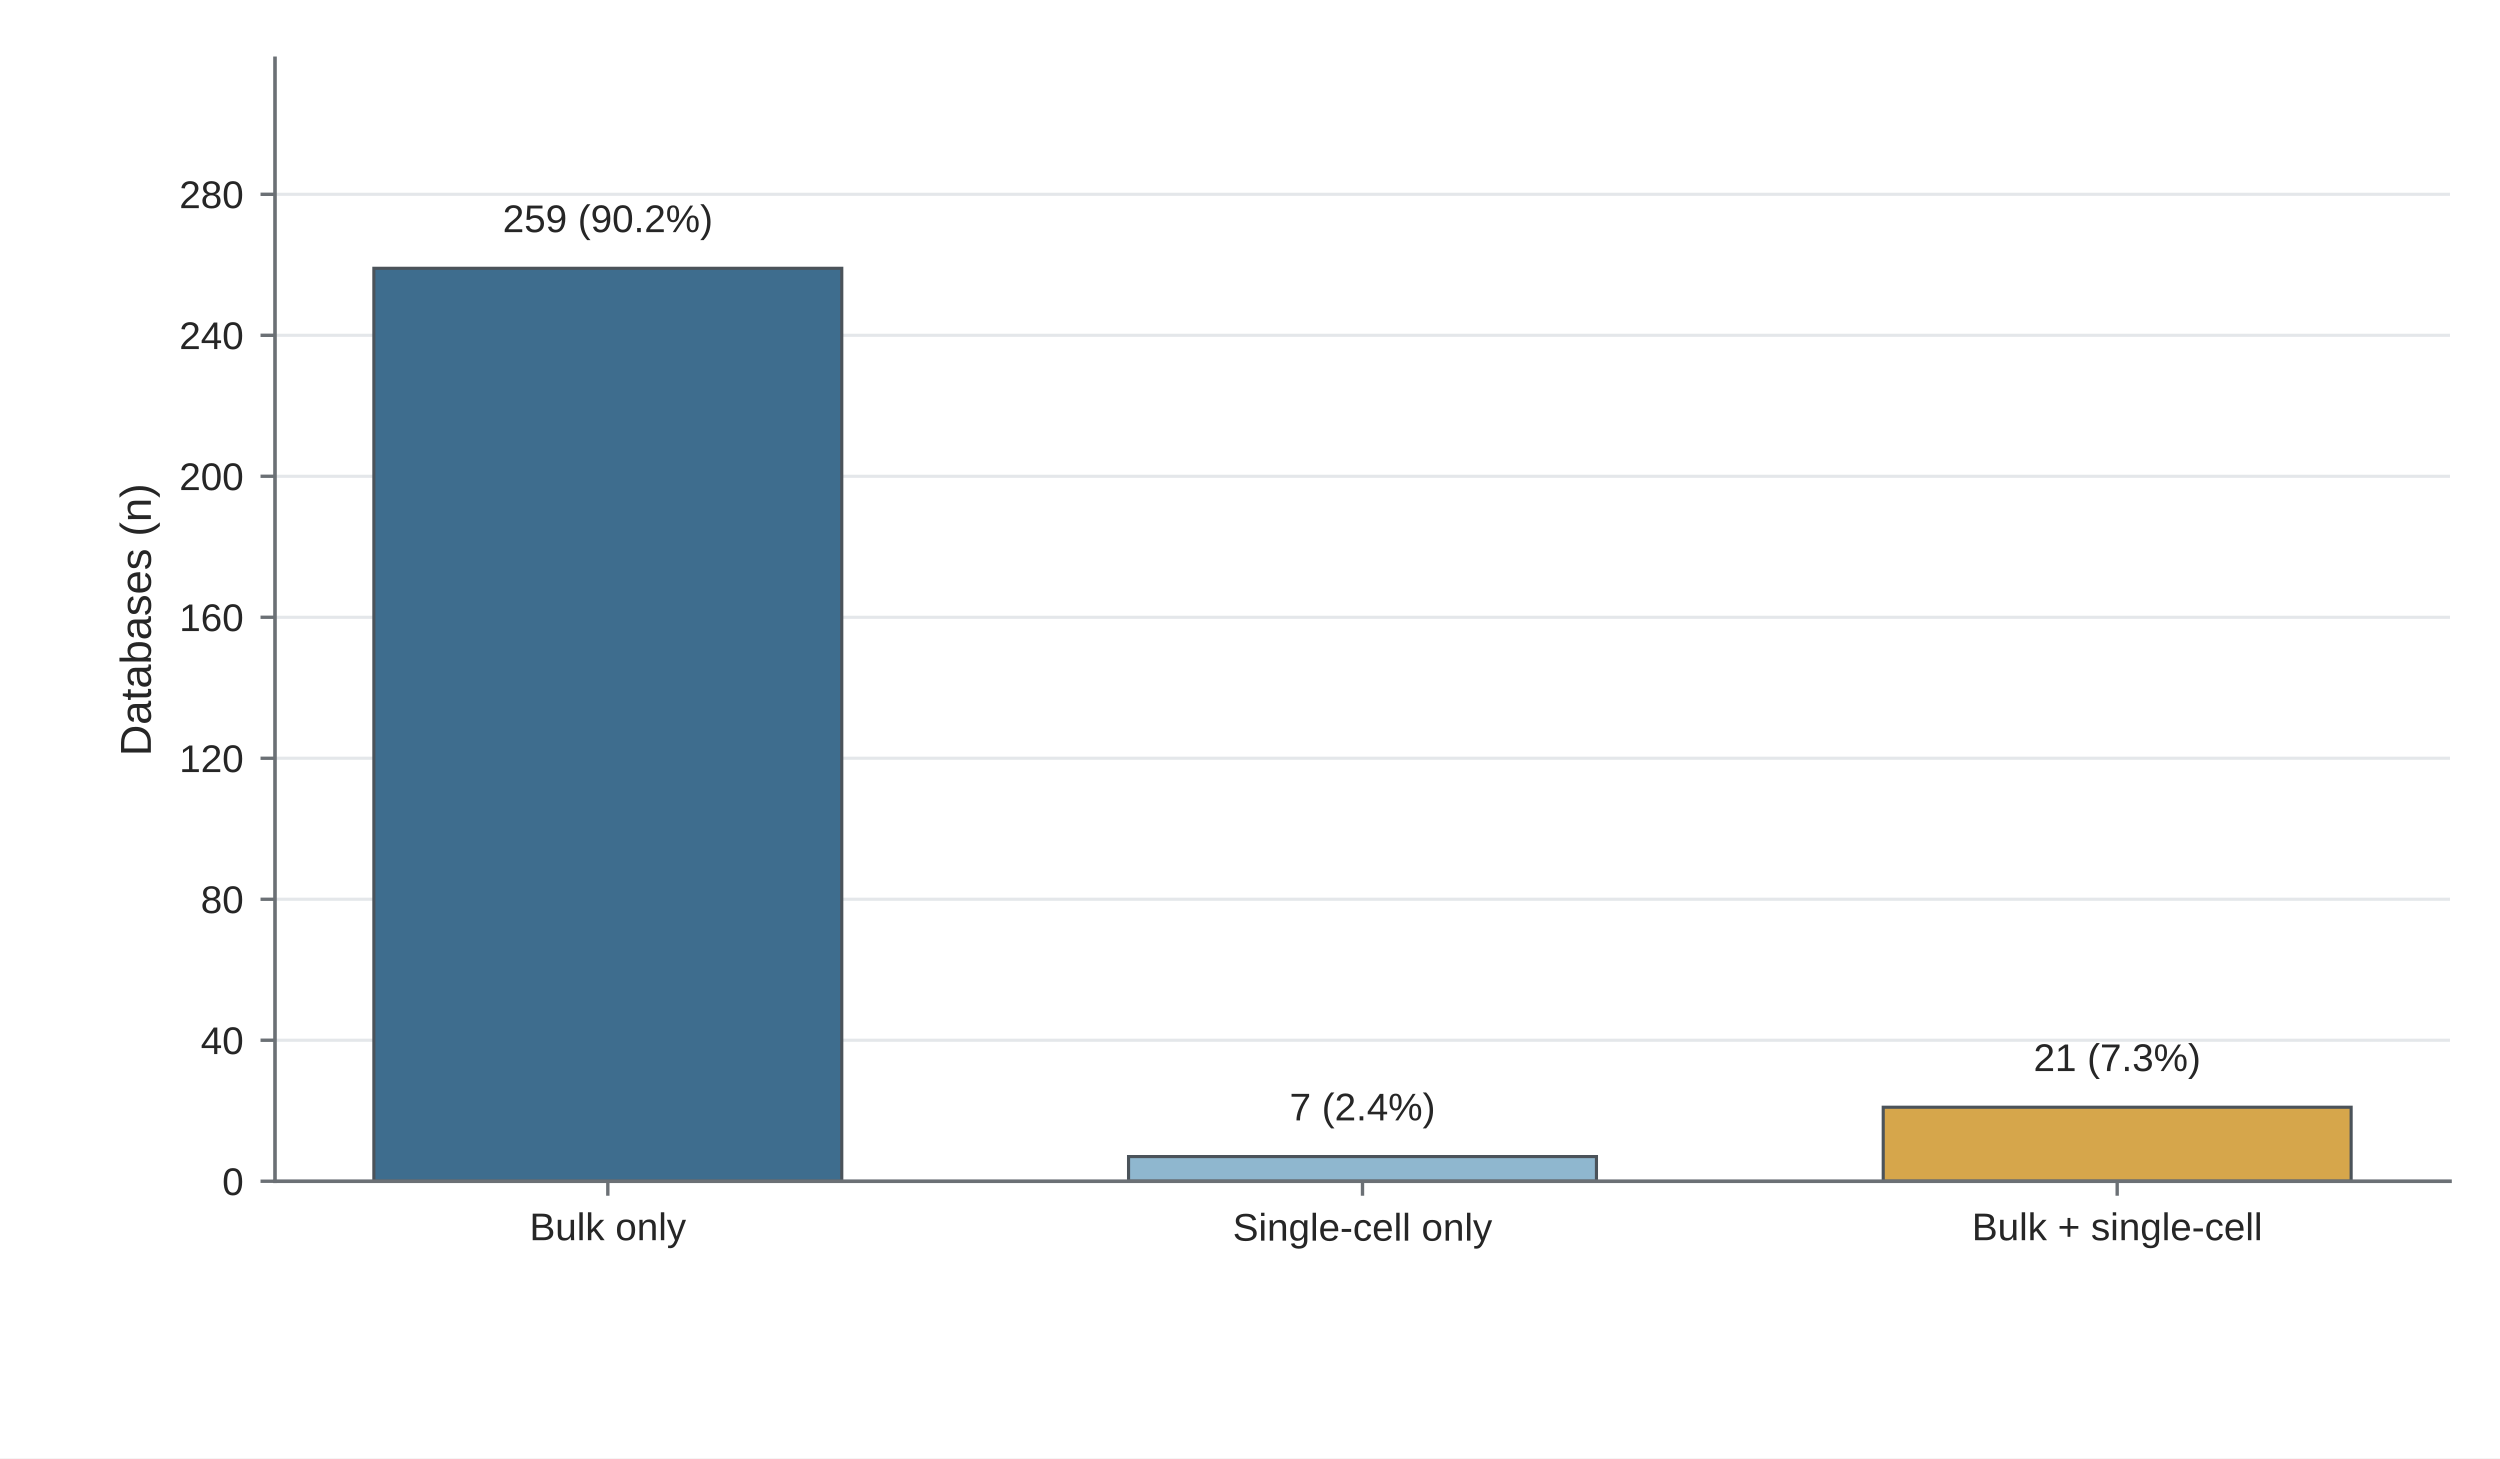
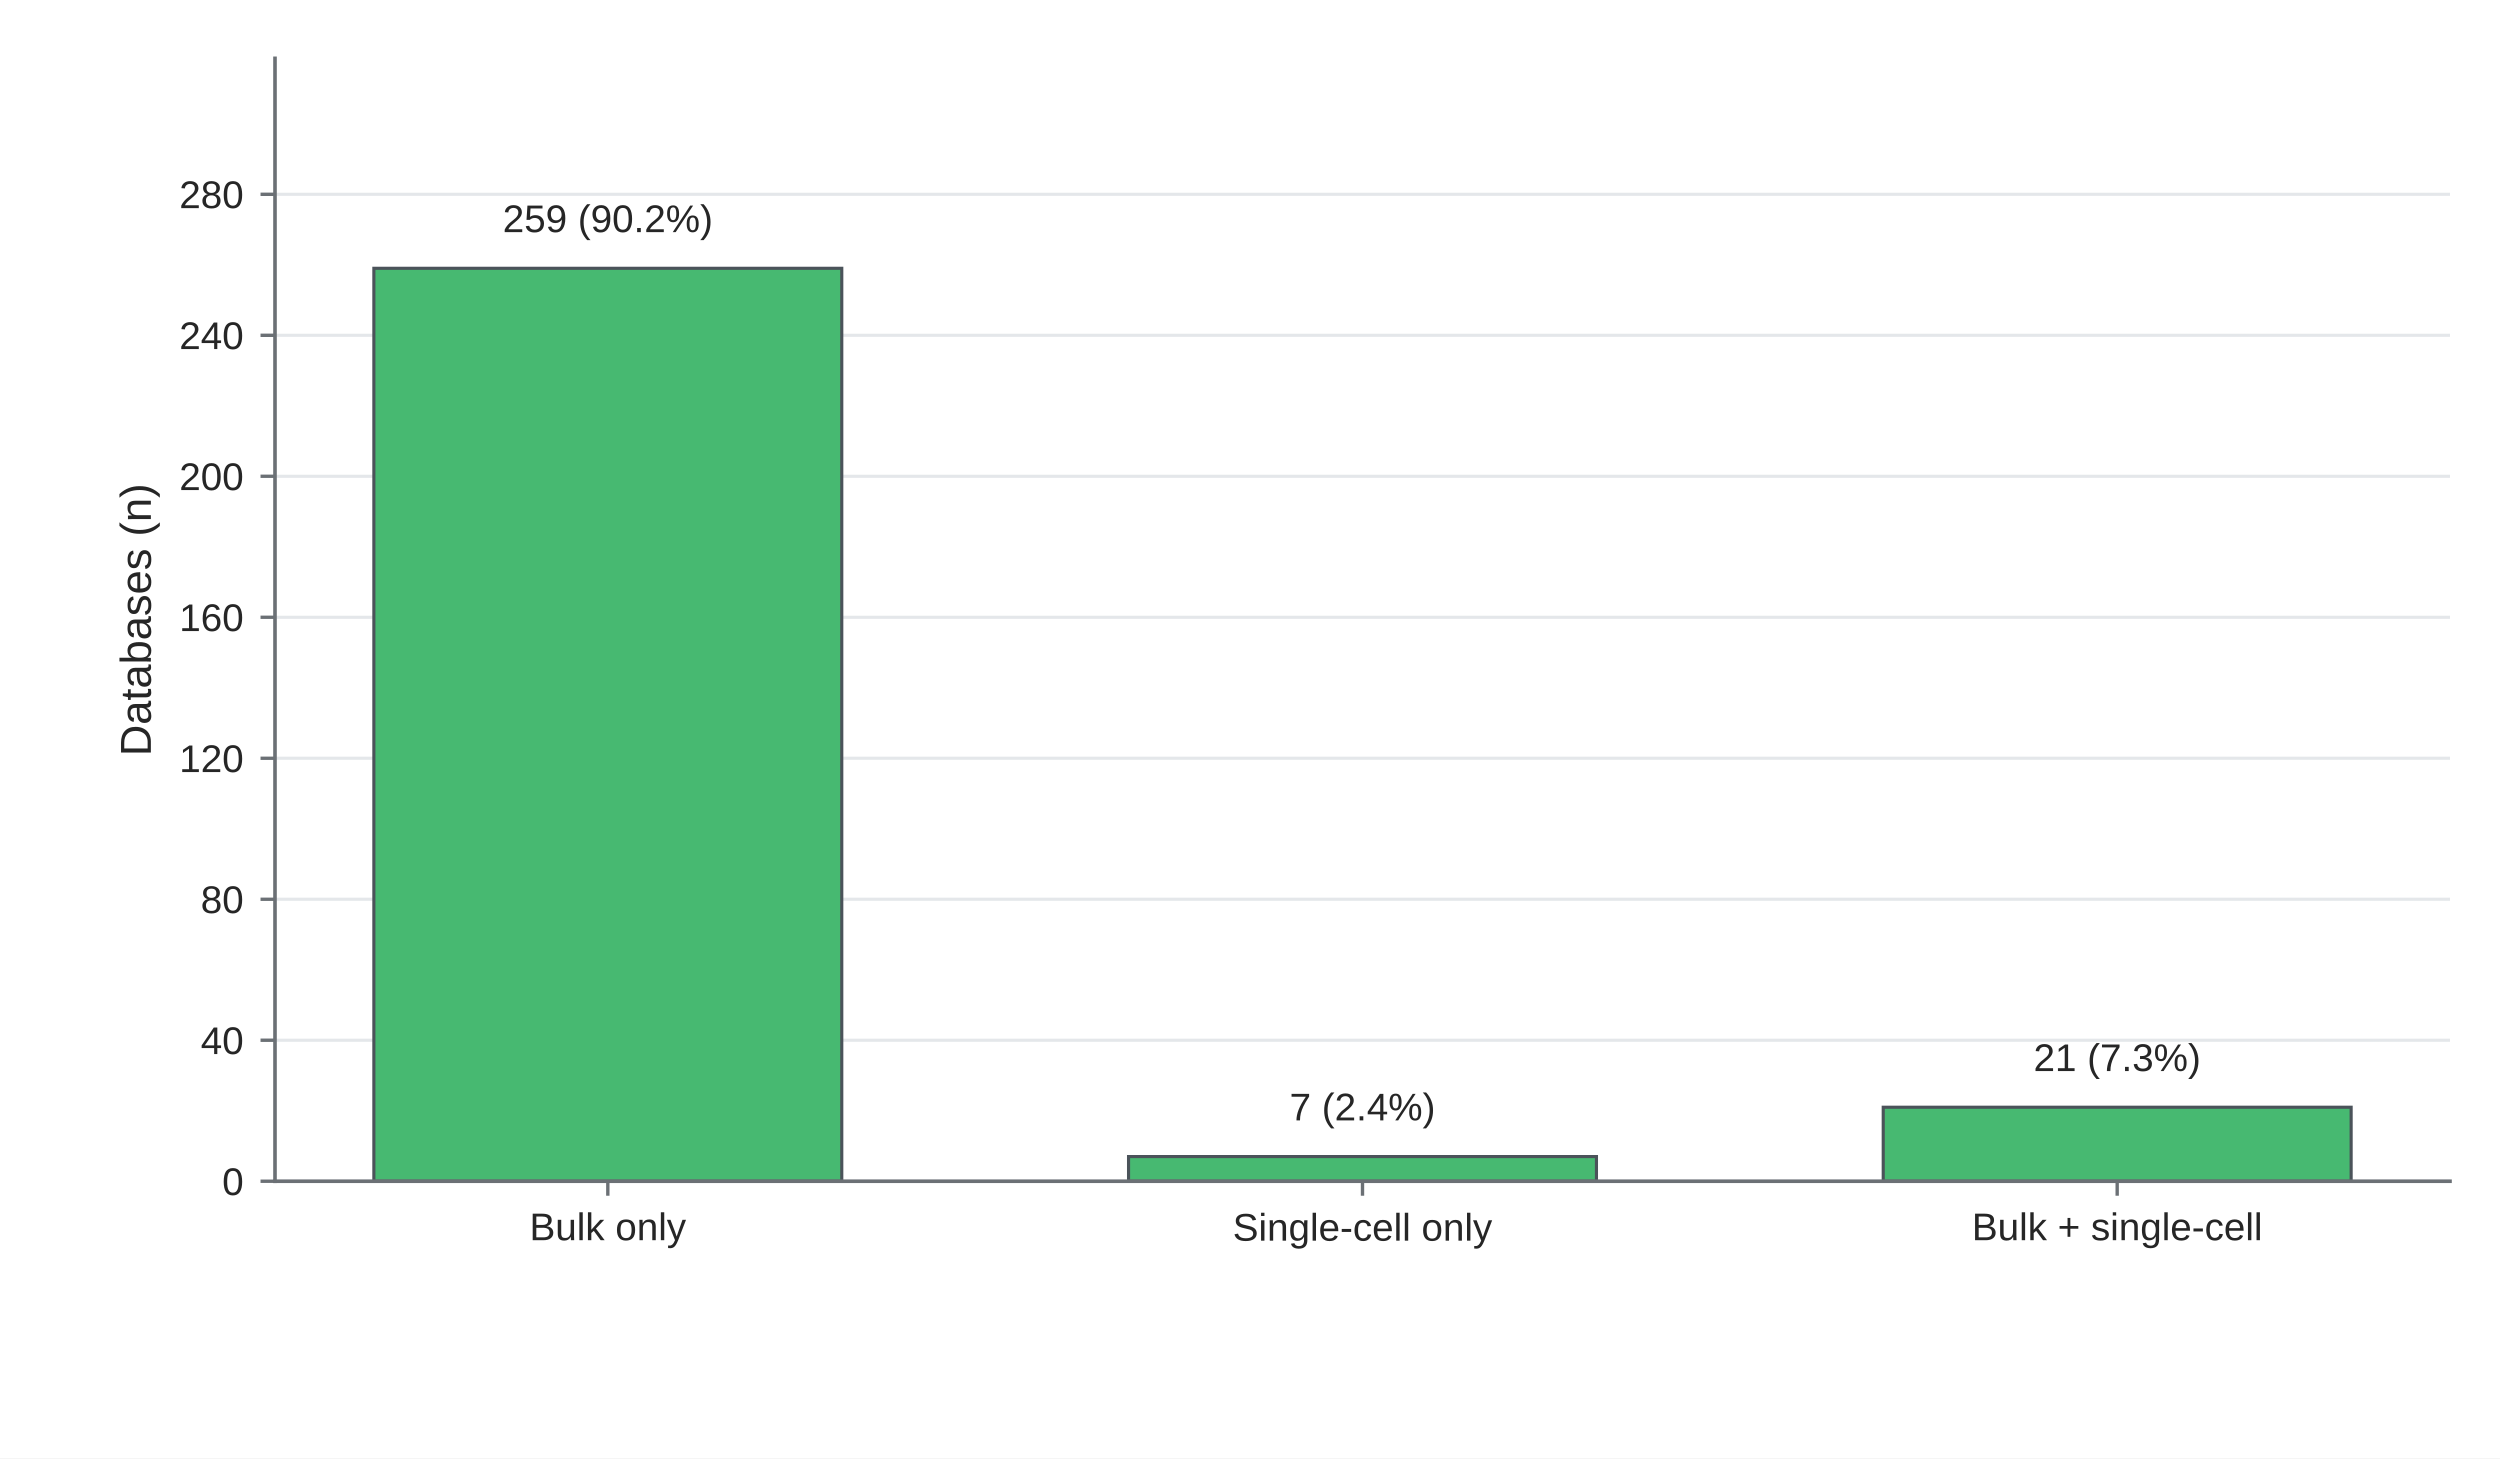
<svg xmlns="http://www.w3.org/2000/svg" xmlns:xlink="http://www.w3.org/1999/xlink" width="518.4pt" height="302.4pt" viewBox="0 0 518.4 302.4" version="1.1">
  <defs>
    <style type="text/css">*{stroke-linejoin: round; stroke-linecap: butt}</style>
  </defs>
  <g id="figure_1">
    <g id="patch_1">
      <path d="M 0 302.4  L 518.4 302.4  L 518.4 0  L 0 0  z " style="fill: #ffffff" />
    </g>
    <g id="axes_1">
      <g id="patch_2">
        <path d="M 57.024 244.944  L 508.032 244.944  L 508.032 12.096  L 57.024 12.096  z " style="fill: #ffffff" />
      </g>
      <g id="matplotlib.axis_1">
        <g id="xtick_1">
          <g id="line2d_1">
            <defs>
-               <path id="mf0eb389197" d="M 0 0  L 0 3  " style="stroke: #6b7075; stroke-width: 0.7" />
+               <path id="m26127c27c5" d="M 0 0  L 0 3  " style="stroke: #6b7075; stroke-width: 0.7" />
            </defs>
            <g>
-               <use xlink:href="#mf0eb389197" x="126.037" y="244.944" style="fill: #6b7075; stroke: #6b7075; stroke-width: 0.7" />
+               <use xlink:href="#m26127c27c5" x="126.037" y="244.944" style="fill: #6b7075; stroke: #6b7075; stroke-width: 0.7" />
            </g>
          </g>
          <g id="text_1">
            <text style="font-size: 8px; font-family: 'Arial'; text-anchor: middle; fill: #262626" x="126.037" y="257.17" transform="rotate(-0 126.0367 257.1703)">Bulk only</text>
          </g>
        </g>
        <g id="xtick_2">
          <g id="line2d_2">
            <g>
-               <use xlink:href="#mf0eb389197" x="282.528" y="244.944" style="fill: #6b7075; stroke: #6b7075; stroke-width: 0.7" />
+               <use xlink:href="#m26127c27c5" x="282.528" y="244.944" style="fill: #6b7075; stroke: #6b7075; stroke-width: 0.7" />
            </g>
          </g>
          <g id="text_2">
            <text style="font-size: 8px; font-family: 'Arial'; text-anchor: middle; fill: #262626" x="282.528" y="257.268" transform="rotate(-0 282.528 257.2677)">Single-cell only</text>
          </g>
        </g>
        <g id="xtick_3">
          <g id="line2d_3">
            <g>
-               <use xlink:href="#mf0eb389197" x="439.019" y="244.944" style="fill: #6b7075; stroke: #6b7075; stroke-width: 0.7" />
+               <use xlink:href="#m26127c27c5" x="439.019" y="244.944" style="fill: #6b7075; stroke: #6b7075; stroke-width: 0.7" />
            </g>
          </g>
          <g id="text_3">
            <text style="font-size: 8px; font-family: 'Arial'; text-anchor: middle; fill: #262626" x="439.019" y="257.17" transform="rotate(-0 439.0193 257.1703)">Bulk + single-cell</text>
          </g>
        </g>
      </g>
      <g id="matplotlib.axis_2">
        <g id="ytick_1">
          <g id="line2d_4">
-             <path d="M 57.024 244.944  L 508.032 244.944  " clip-path="url(#p3e03bcf645)" style="fill: none; stroke: #e4e7ea; stroke-width: 0.65; stroke-linecap: square" />
+             <path d="M 57.024 244.944  L 508.032 244.944  " clip-path="url(#pc98ed6e32e)" style="fill: none; stroke: #e4e7ea; stroke-width: 0.65; stroke-linecap: square" />
          </g>
          <g id="line2d_5">
            <defs>
-               <path id="m0131e1ac84" d="M 0 0  L -3 0  " style="stroke: #6b7075; stroke-width: 0.7" />
+               <path id="mef283e4eb8" d="M 0 0  L -3 0  " style="stroke: #6b7075; stroke-width: 0.7" />
            </defs>
            <g>
-               <use xlink:href="#m0131e1ac84" x="57.024" y="244.944" style="fill: #6b7075; stroke: #6b7075; stroke-width: 0.7" />
+               <use xlink:href="#mef283e4eb8" x="57.024" y="244.944" style="fill: #6b7075; stroke: #6b7075; stroke-width: 0.7" />
            </g>
          </g>
          <g id="text_4">
            <text style="font-size: 8px; font-family: 'Arial'; text-anchor: end; fill: #262626" x="50.524" y="247.807" transform="rotate(-0 50.524 247.8071)">0</text>
          </g>
        </g>
        <g id="ytick_2">
          <g id="line2d_6">
-             <path d="M 57.024 215.707  L 508.032 215.707  " clip-path="url(#p3e03bcf645)" style="fill: none; stroke: #e4e7ea; stroke-width: 0.65; stroke-linecap: square" />
+             <path d="M 57.024 215.707  L 508.032 215.707  " clip-path="url(#pc98ed6e32e)" style="fill: none; stroke: #e4e7ea; stroke-width: 0.65; stroke-linecap: square" />
          </g>
          <g id="line2d_7">
            <g>
-               <use xlink:href="#m0131e1ac84" x="57.024" y="215.707" style="fill: #6b7075; stroke: #6b7075; stroke-width: 0.7" />
+               <use xlink:href="#mef283e4eb8" x="57.024" y="215.707" style="fill: #6b7075; stroke: #6b7075; stroke-width: 0.7" />
            </g>
          </g>
          <g id="text_5">
            <text style="font-size: 8px; font-family: 'Arial'; text-anchor: end; fill: #262626" x="50.524" y="218.57" transform="rotate(-0 50.524 218.5705)">40</text>
          </g>
        </g>
        <g id="ytick_3">
          <g id="line2d_8">
-             <path d="M 57.024 186.471  L 508.032 186.471  " clip-path="url(#p3e03bcf645)" style="fill: none; stroke: #e4e7ea; stroke-width: 0.65; stroke-linecap: square" />
+             <path d="M 57.024 186.471  L 508.032 186.471  " clip-path="url(#pc98ed6e32e)" style="fill: none; stroke: #e4e7ea; stroke-width: 0.65; stroke-linecap: square" />
          </g>
          <g id="line2d_9">
            <g>
-               <use xlink:href="#m0131e1ac84" x="57.024" y="186.471" style="fill: #6b7075; stroke: #6b7075; stroke-width: 0.7" />
+               <use xlink:href="#mef283e4eb8" x="57.024" y="186.471" style="fill: #6b7075; stroke: #6b7075; stroke-width: 0.7" />
            </g>
          </g>
          <g id="text_6">
            <text style="font-size: 8px; font-family: 'Arial'; text-anchor: end; fill: #262626" x="50.524" y="189.334" transform="rotate(-0 50.524 189.3338)">80</text>
          </g>
        </g>
        <g id="ytick_4">
          <g id="line2d_10">
-             <path d="M 57.024 157.234  L 508.032 157.234  " clip-path="url(#p3e03bcf645)" style="fill: none; stroke: #e4e7ea; stroke-width: 0.65; stroke-linecap: square" />
+             <path d="M 57.024 157.234  L 508.032 157.234  " clip-path="url(#pc98ed6e32e)" style="fill: none; stroke: #e4e7ea; stroke-width: 0.65; stroke-linecap: square" />
          </g>
          <g id="line2d_11">
            <g>
-               <use xlink:href="#m0131e1ac84" x="57.024" y="157.234" style="fill: #6b7075; stroke: #6b7075; stroke-width: 0.7" />
+               <use xlink:href="#mef283e4eb8" x="57.024" y="157.234" style="fill: #6b7075; stroke: #6b7075; stroke-width: 0.7" />
            </g>
          </g>
          <g id="text_7">
            <text style="font-size: 8px; font-family: 'Arial'; text-anchor: end; fill: #262626" x="50.524" y="160.097" transform="rotate(-0 50.524 160.0972)">120</text>
          </g>
        </g>
        <g id="ytick_5">
          <g id="line2d_12">
-             <path d="M 57.024 127.997  L 508.032 127.997  " clip-path="url(#p3e03bcf645)" style="fill: none; stroke: #e4e7ea; stroke-width: 0.65; stroke-linecap: square" />
+             <path d="M 57.024 127.997  L 508.032 127.997  " clip-path="url(#pc98ed6e32e)" style="fill: none; stroke: #e4e7ea; stroke-width: 0.65; stroke-linecap: square" />
          </g>
          <g id="line2d_13">
            <g>
-               <use xlink:href="#m0131e1ac84" x="57.024" y="127.997" style="fill: #6b7075; stroke: #6b7075; stroke-width: 0.7" />
+               <use xlink:href="#mef283e4eb8" x="57.024" y="127.997" style="fill: #6b7075; stroke: #6b7075; stroke-width: 0.7" />
            </g>
          </g>
          <g id="text_8">
            <text style="font-size: 8px; font-family: 'Arial'; text-anchor: end; fill: #262626" x="50.524" y="130.861" transform="rotate(-0 50.524 130.8605)">160</text>
          </g>
        </g>
        <g id="ytick_6">
          <g id="line2d_14">
-             <path d="M 57.024 98.761  L 508.032 98.761  " clip-path="url(#p3e03bcf645)" style="fill: none; stroke: #e4e7ea; stroke-width: 0.65; stroke-linecap: square" />
+             <path d="M 57.024 98.761  L 508.032 98.761  " clip-path="url(#pc98ed6e32e)" style="fill: none; stroke: #e4e7ea; stroke-width: 0.65; stroke-linecap: square" />
          </g>
          <g id="line2d_15">
            <g>
-               <use xlink:href="#m0131e1ac84" x="57.024" y="98.761" style="fill: #6b7075; stroke: #6b7075; stroke-width: 0.7" />
+               <use xlink:href="#mef283e4eb8" x="57.024" y="98.761" style="fill: #6b7075; stroke: #6b7075; stroke-width: 0.7" />
            </g>
          </g>
          <g id="text_9">
            <text style="font-size: 8px; font-family: 'Arial'; text-anchor: end; fill: #262626" x="50.524" y="101.624" transform="rotate(-0 50.524 101.6239)">200</text>
          </g>
        </g>
        <g id="ytick_7">
          <g id="line2d_16">
-             <path d="M 57.024 69.524  L 508.032 69.524  " clip-path="url(#p3e03bcf645)" style="fill: none; stroke: #e4e7ea; stroke-width: 0.65; stroke-linecap: square" />
+             <path d="M 57.024 69.524  L 508.032 69.524  " clip-path="url(#pc98ed6e32e)" style="fill: none; stroke: #e4e7ea; stroke-width: 0.65; stroke-linecap: square" />
          </g>
          <g id="line2d_17">
            <g>
-               <use xlink:href="#m0131e1ac84" x="57.024" y="69.524" style="fill: #6b7075; stroke: #6b7075; stroke-width: 0.7" />
+               <use xlink:href="#mef283e4eb8" x="57.024" y="69.524" style="fill: #6b7075; stroke: #6b7075; stroke-width: 0.7" />
            </g>
          </g>
          <g id="text_10">
            <text style="font-size: 8px; font-family: 'Arial'; text-anchor: end; fill: #262626" x="50.524" y="72.387" transform="rotate(-0 50.524 72.38722)">240</text>
          </g>
        </g>
        <g id="ytick_8">
          <g id="line2d_18">
-             <path d="M 57.024 40.287  L 508.032 40.287  " clip-path="url(#p3e03bcf645)" style="fill: none; stroke: #e4e7ea; stroke-width: 0.65; stroke-linecap: square" />
+             <path d="M 57.024 40.287  L 508.032 40.287  " clip-path="url(#pc98ed6e32e)" style="fill: none; stroke: #e4e7ea; stroke-width: 0.65; stroke-linecap: square" />
          </g>
          <g id="line2d_19">
            <g>
-               <use xlink:href="#m0131e1ac84" x="57.024" y="40.287" style="fill: #6b7075; stroke: #6b7075; stroke-width: 0.7" />
+               <use xlink:href="#mef283e4eb8" x="57.024" y="40.287" style="fill: #6b7075; stroke: #6b7075; stroke-width: 0.7" />
            </g>
          </g>
          <g id="text_11">
            <text style="font-size: 8px; font-family: 'Arial'; text-anchor: end; fill: #262626" x="50.524" y="43.151" transform="rotate(-0 50.524 43.15057)">280</text>
          </g>
        </g>
        <g id="text_12">
          <text style="font-size: 9px; font-family: 'Arial'; text-anchor: middle; fill: #262626" x="31.284" y="128.52" transform="rotate(-90 31.28353 128.52)">Databases (n)</text>
        </g>
      </g>
      <g id="patch_3">
-         <path d="M 77.524 244.944  L 174.549 244.944  L 174.549 55.637  L 77.524 55.637  z " clip-path="url(#p3e03bcf645)" style="fill: #3e6d8e; stroke: #4b535a; stroke-width: 0.65; stroke-linejoin: miter" />
+         <path d="M 77.524 244.944  L 174.549 244.944  L 174.549 55.637  L 77.524 55.637  z " clip-path="url(#pc98ed6e32e)" style="fill: #47b971; stroke: #4b535a; stroke-width: 0.65; stroke-linejoin: miter" />
      </g>
      <g id="patch_4">
-         <path d="M 234.016 244.944  L 331.04 244.944  L 331.04 239.828  L 234.016 239.828  z " clip-path="url(#p3e03bcf645)" style="fill: #8fb7cf; stroke: #4b535a; stroke-width: 0.65; stroke-linejoin: miter" />
+         <path d="M 234.016 244.944  L 331.04 244.944  L 331.04 239.828  L 234.016 239.828  z " clip-path="url(#pc98ed6e32e)" style="fill: #47b971; stroke: #4b535a; stroke-width: 0.65; stroke-linejoin: miter" />
      </g>
      <g id="patch_5">
-         <path d="M 390.507 244.944  L 487.532 244.944  L 487.532 229.595  L 390.507 229.595  z " clip-path="url(#p3e03bcf645)" style="fill: #d6a64b; stroke: #4b535a; stroke-width: 0.65; stroke-linejoin: miter" />
+         <path d="M 390.507 244.944  L 487.532 244.944  L 487.532 229.595  L 390.507 229.595  z " clip-path="url(#pc98ed6e32e)" style="fill: #47b971; stroke: #4b535a; stroke-width: 0.65; stroke-linejoin: miter" />
      </g>
      <g id="patch_6">
        <path d="M 57.024 244.944  L 57.024 12.096  " style="fill: none; stroke: #6b7075; stroke-width: 0.75; stroke-linejoin: miter; stroke-linecap: square" />
      </g>
      <g id="patch_7">
        <path d="M 57.024 244.944  L 508.032 244.944  " style="fill: none; stroke: #6b7075; stroke-width: 0.75; stroke-linejoin: miter; stroke-linecap: square" />
      </g>
      <g id="text_13">
        <text style="font-size: 8px; font-family: 'Arial'; text-anchor: middle; fill: #262626" x="126.037" y="48.132" transform="rotate(-0 126.0367 48.13173)">259 (90.2%)</text>
      </g>
      <g id="text_14">
        <text style="font-size: 8px; font-family: 'Arial'; text-anchor: middle; fill: #262626" x="282.528" y="232.323" transform="rotate(-0 282.528 232.3226)">7 (2.4%)</text>
      </g>
      <g id="text_15">
        <text style="font-size: 8px; font-family: 'Arial'; text-anchor: middle; fill: #262626" x="439.019" y="222.09" transform="rotate(-0 439.0193 222.0898)">21 (7.3%)</text>
      </g>
    </g>
  </g>
  <defs>
-     <clipPath id="p3e03bcf645">
+     <clipPath id="pc98ed6e32e">
      <rect x="57.024" y="12.096" width="451.008" height="232.848" />
    </clipPath>
  </defs>
</svg>
